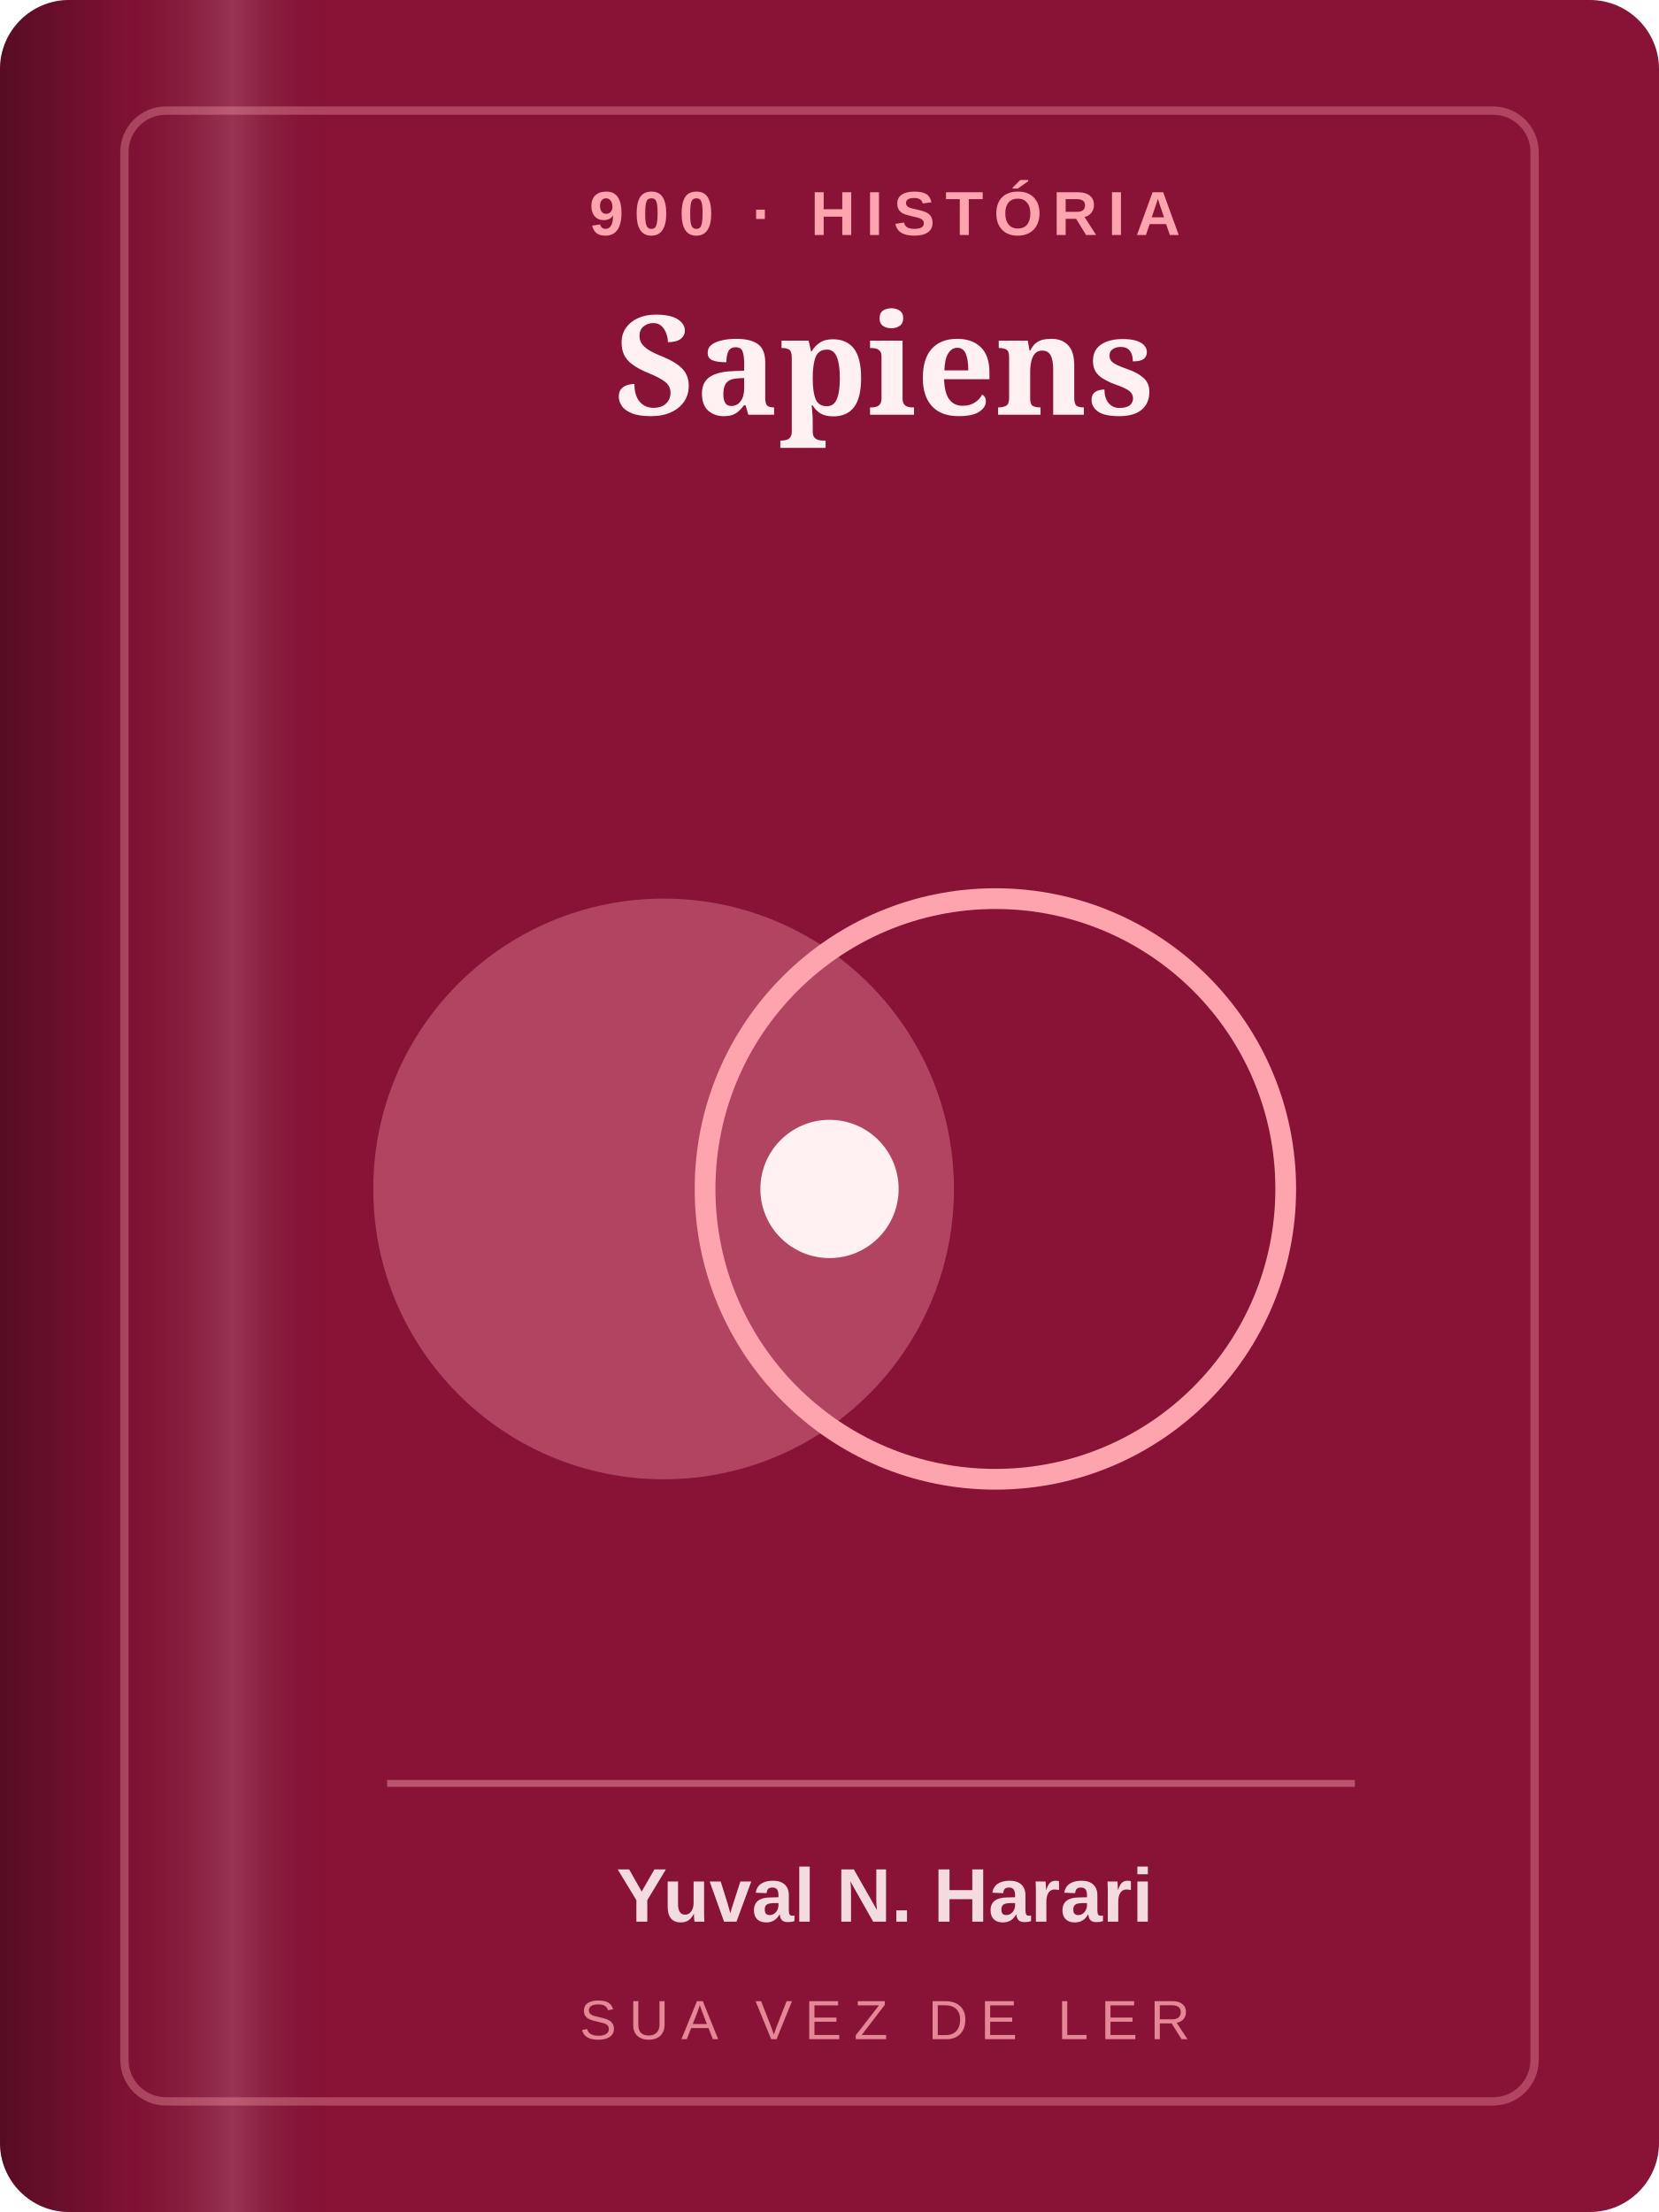
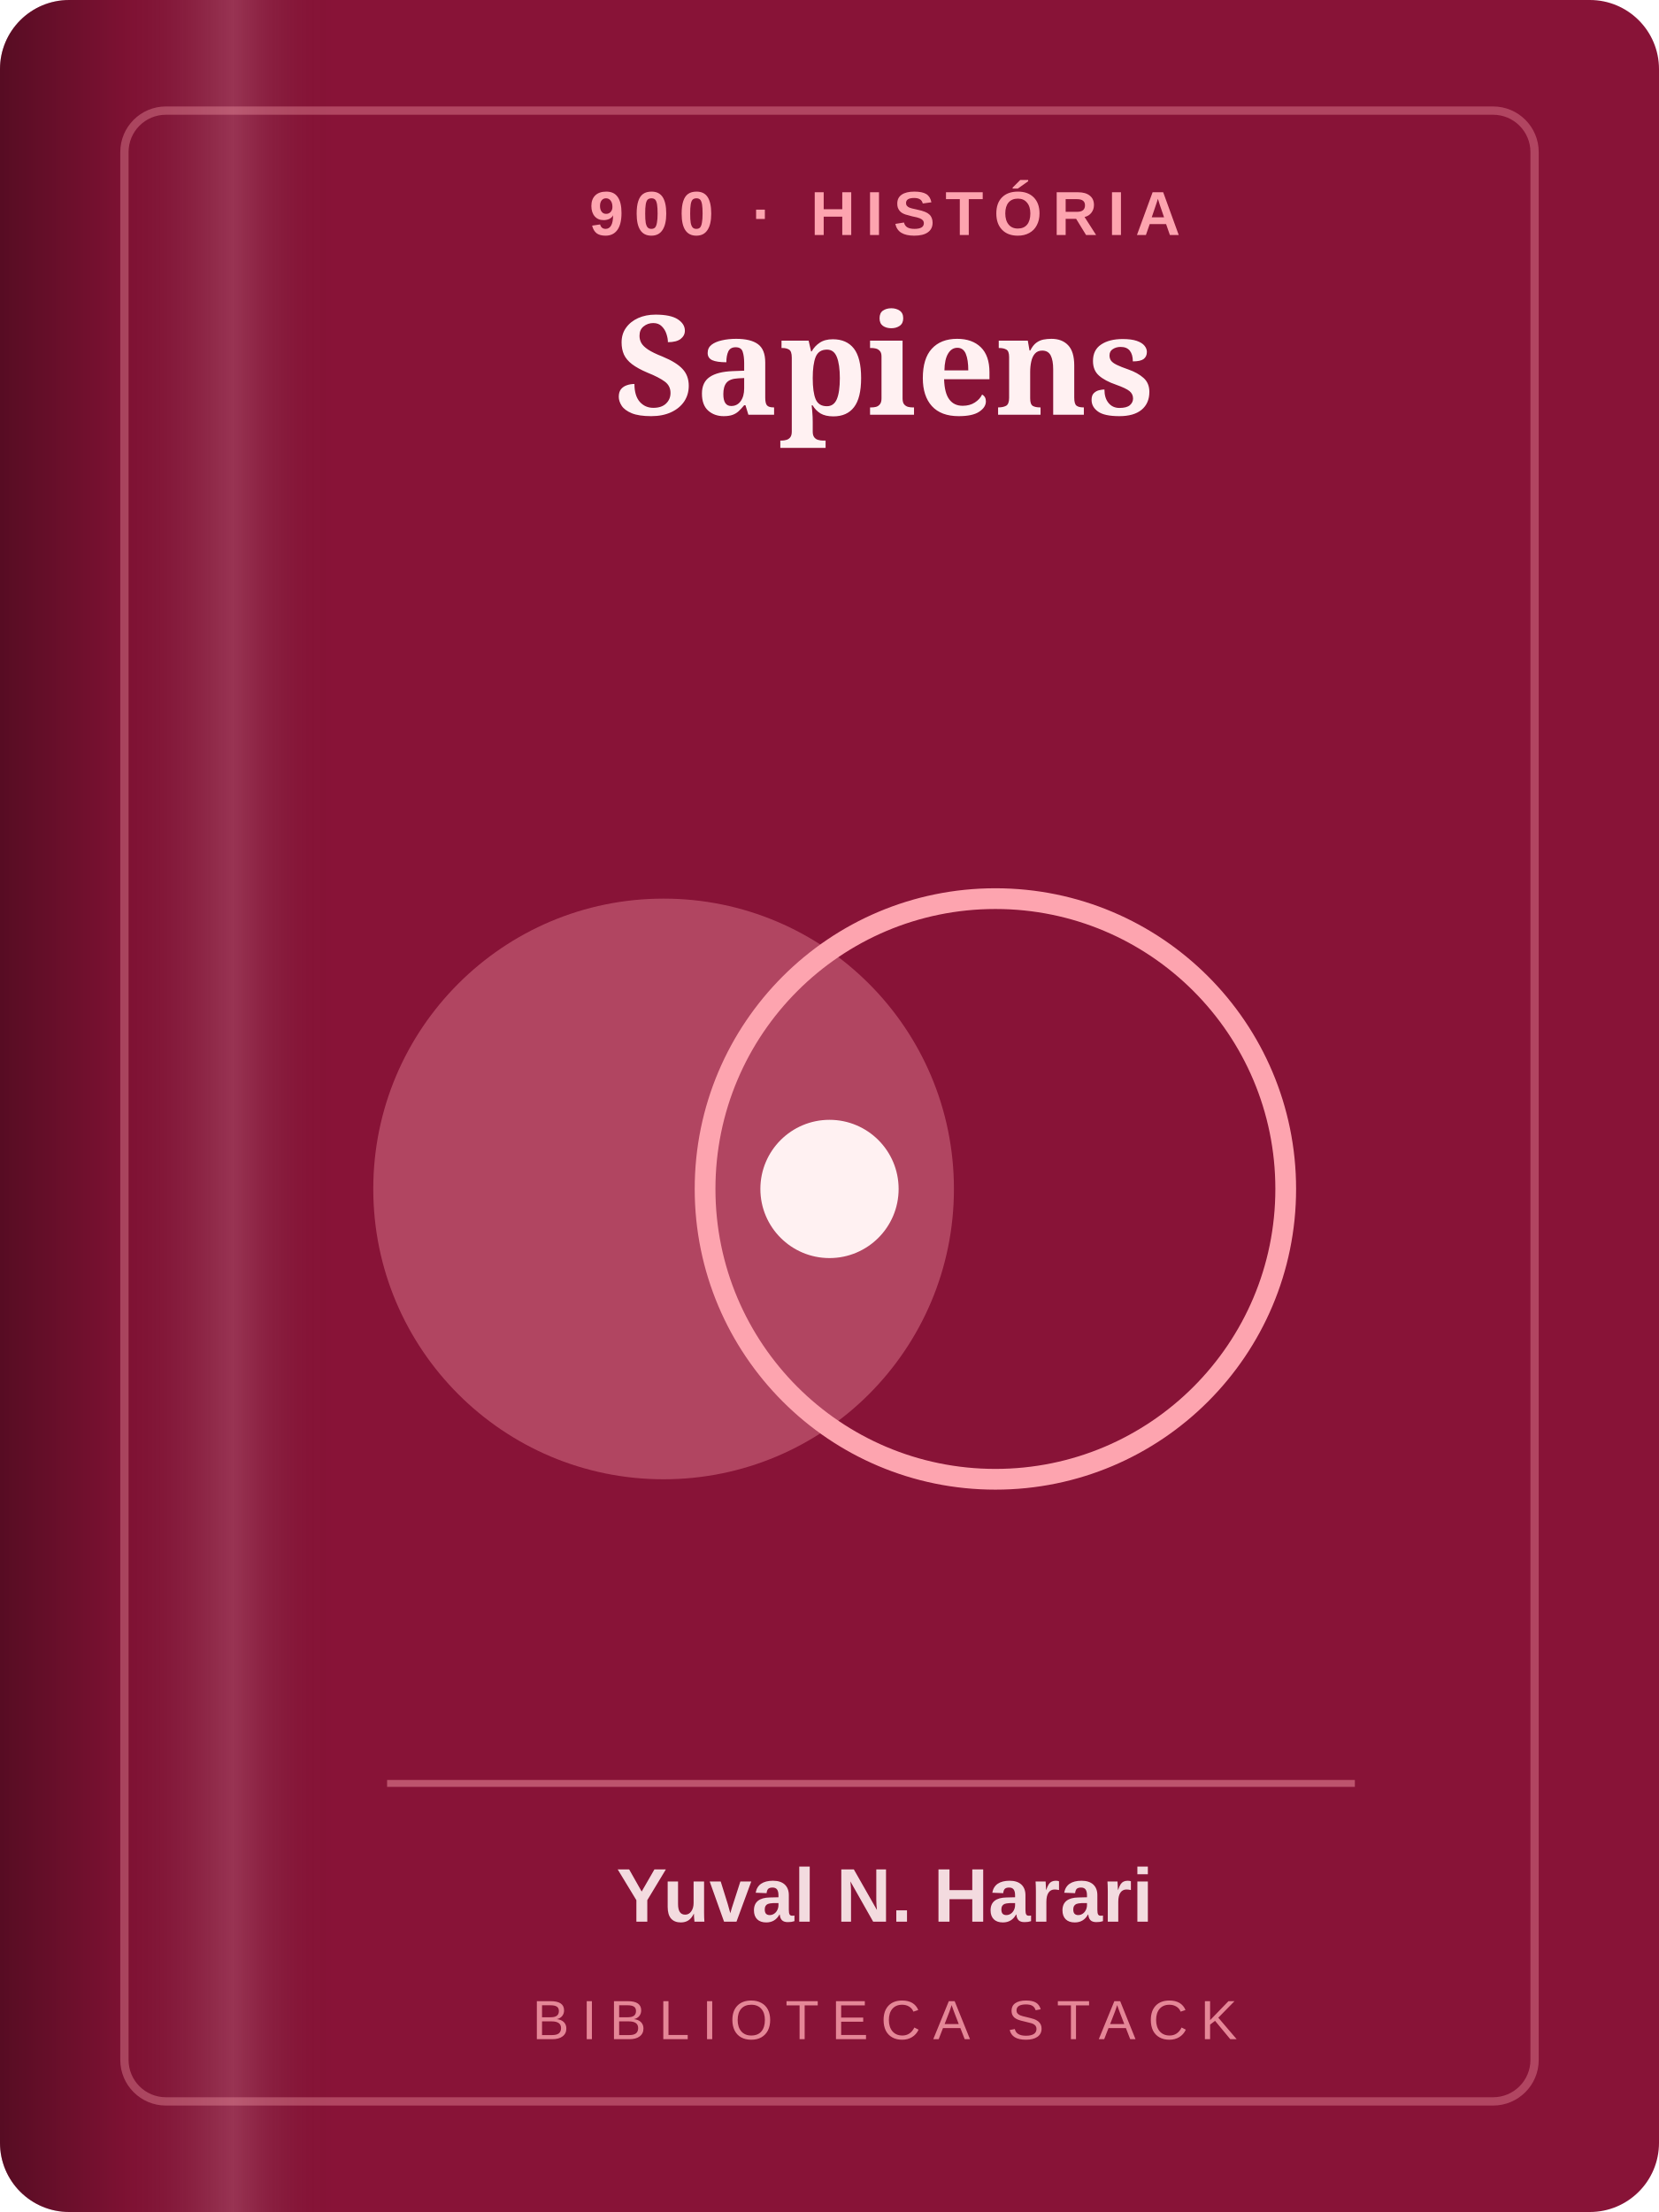
<svg xmlns="http://www.w3.org/2000/svg" viewBox="0 0 240 320" width="240" height="320">
  <defs>
    <linearGradient id="spine12" x1="0" y1="0" x2="1" y2="0">
      <stop offset="0%" stop-color="#000000" stop-opacity="0.36" />
      <stop offset="8%" stop-color="#000000" stop-opacity="0.06" />
      <stop offset="14%" stop-color="#FFFFFF" stop-opacity="0.14" />
      <stop offset="20%" stop-color="#000000" stop-opacity="0" />
    </linearGradient>
  </defs>
  <rect width="240" height="320" rx="10" fill="#881337" />
  <rect width="240" height="320" rx="10" fill="url(#spine12)" />
  <rect x="18" y="16" width="204" height="288" rx="6" fill="none" stroke="#FDA4AF" stroke-opacity="0.35" stroke-width="1.2" />
  <text x="128" y="34" text-anchor="middle" font-family="Arial, sans-serif" font-size="9" font-weight="700" letter-spacing="1.5" fill="#FDA4AF">900 · HISTÓRIA</text>
  <text x="128" y="60" text-anchor="middle" font-family="Georgia, serif" font-weight="700" font-size="20" fill="#FFF1F2">Sapiens</text>
  <circle cx="96" cy="172" r="42" fill="#FDA4AF" opacity="0.35" />
  <circle cx="144" cy="172" r="42" fill="none" stroke="#FDA4AF" stroke-width="3" />
  <circle cx="120" cy="172" r="10" fill="#FFF1F2" />
  <line x1="56" y1="258" x2="196" y2="258" stroke="#FDA4AF" stroke-opacity="0.45" stroke-width="1" />
  <text x="128" y="278" text-anchor="middle" font-family="Arial, sans-serif" font-size="11" font-weight="600" fill="#FFF1F2" opacity="0.9">Yuval N. Harari</text>
-   <text x="128" y="295" text-anchor="middle" font-family="Arial, sans-serif" font-size="8" letter-spacing="1.8" fill="#FDA4AF" opacity="0.8">SUA VEZ DE LER</text>
+   <text x="128" y="295" text-anchor="middle" font-family="Arial, sans-serif" font-size="8" letter-spacing="1.8" fill="#FDA4AF" opacity="0.8">BIBLIOTECA STACK</text>
</svg>
